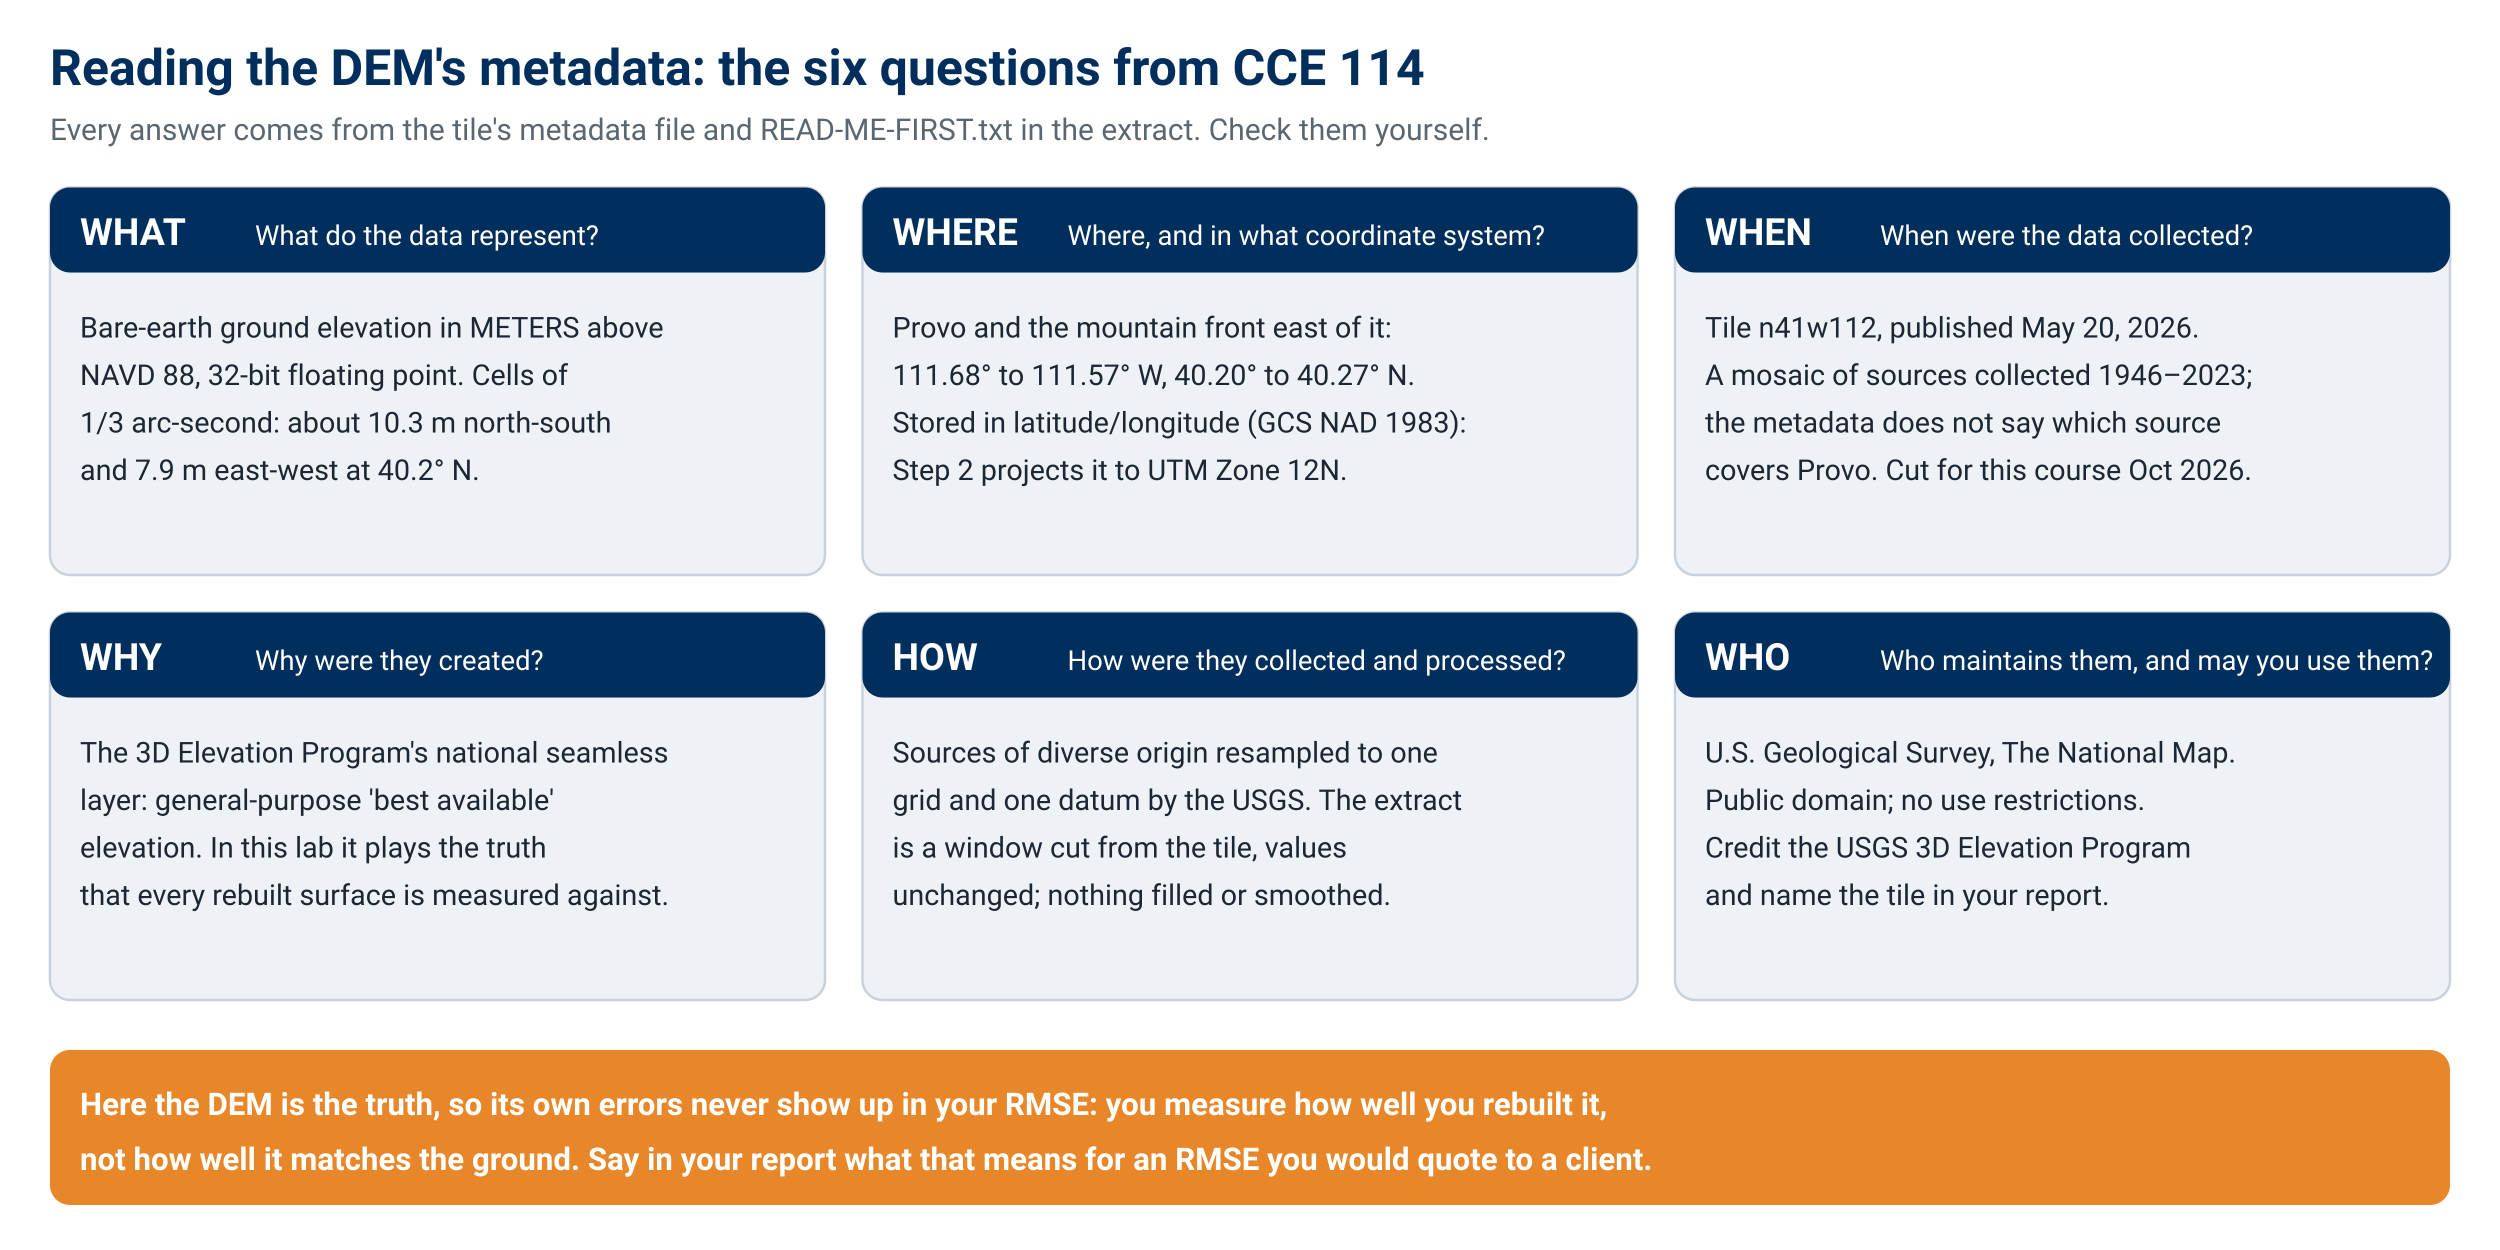
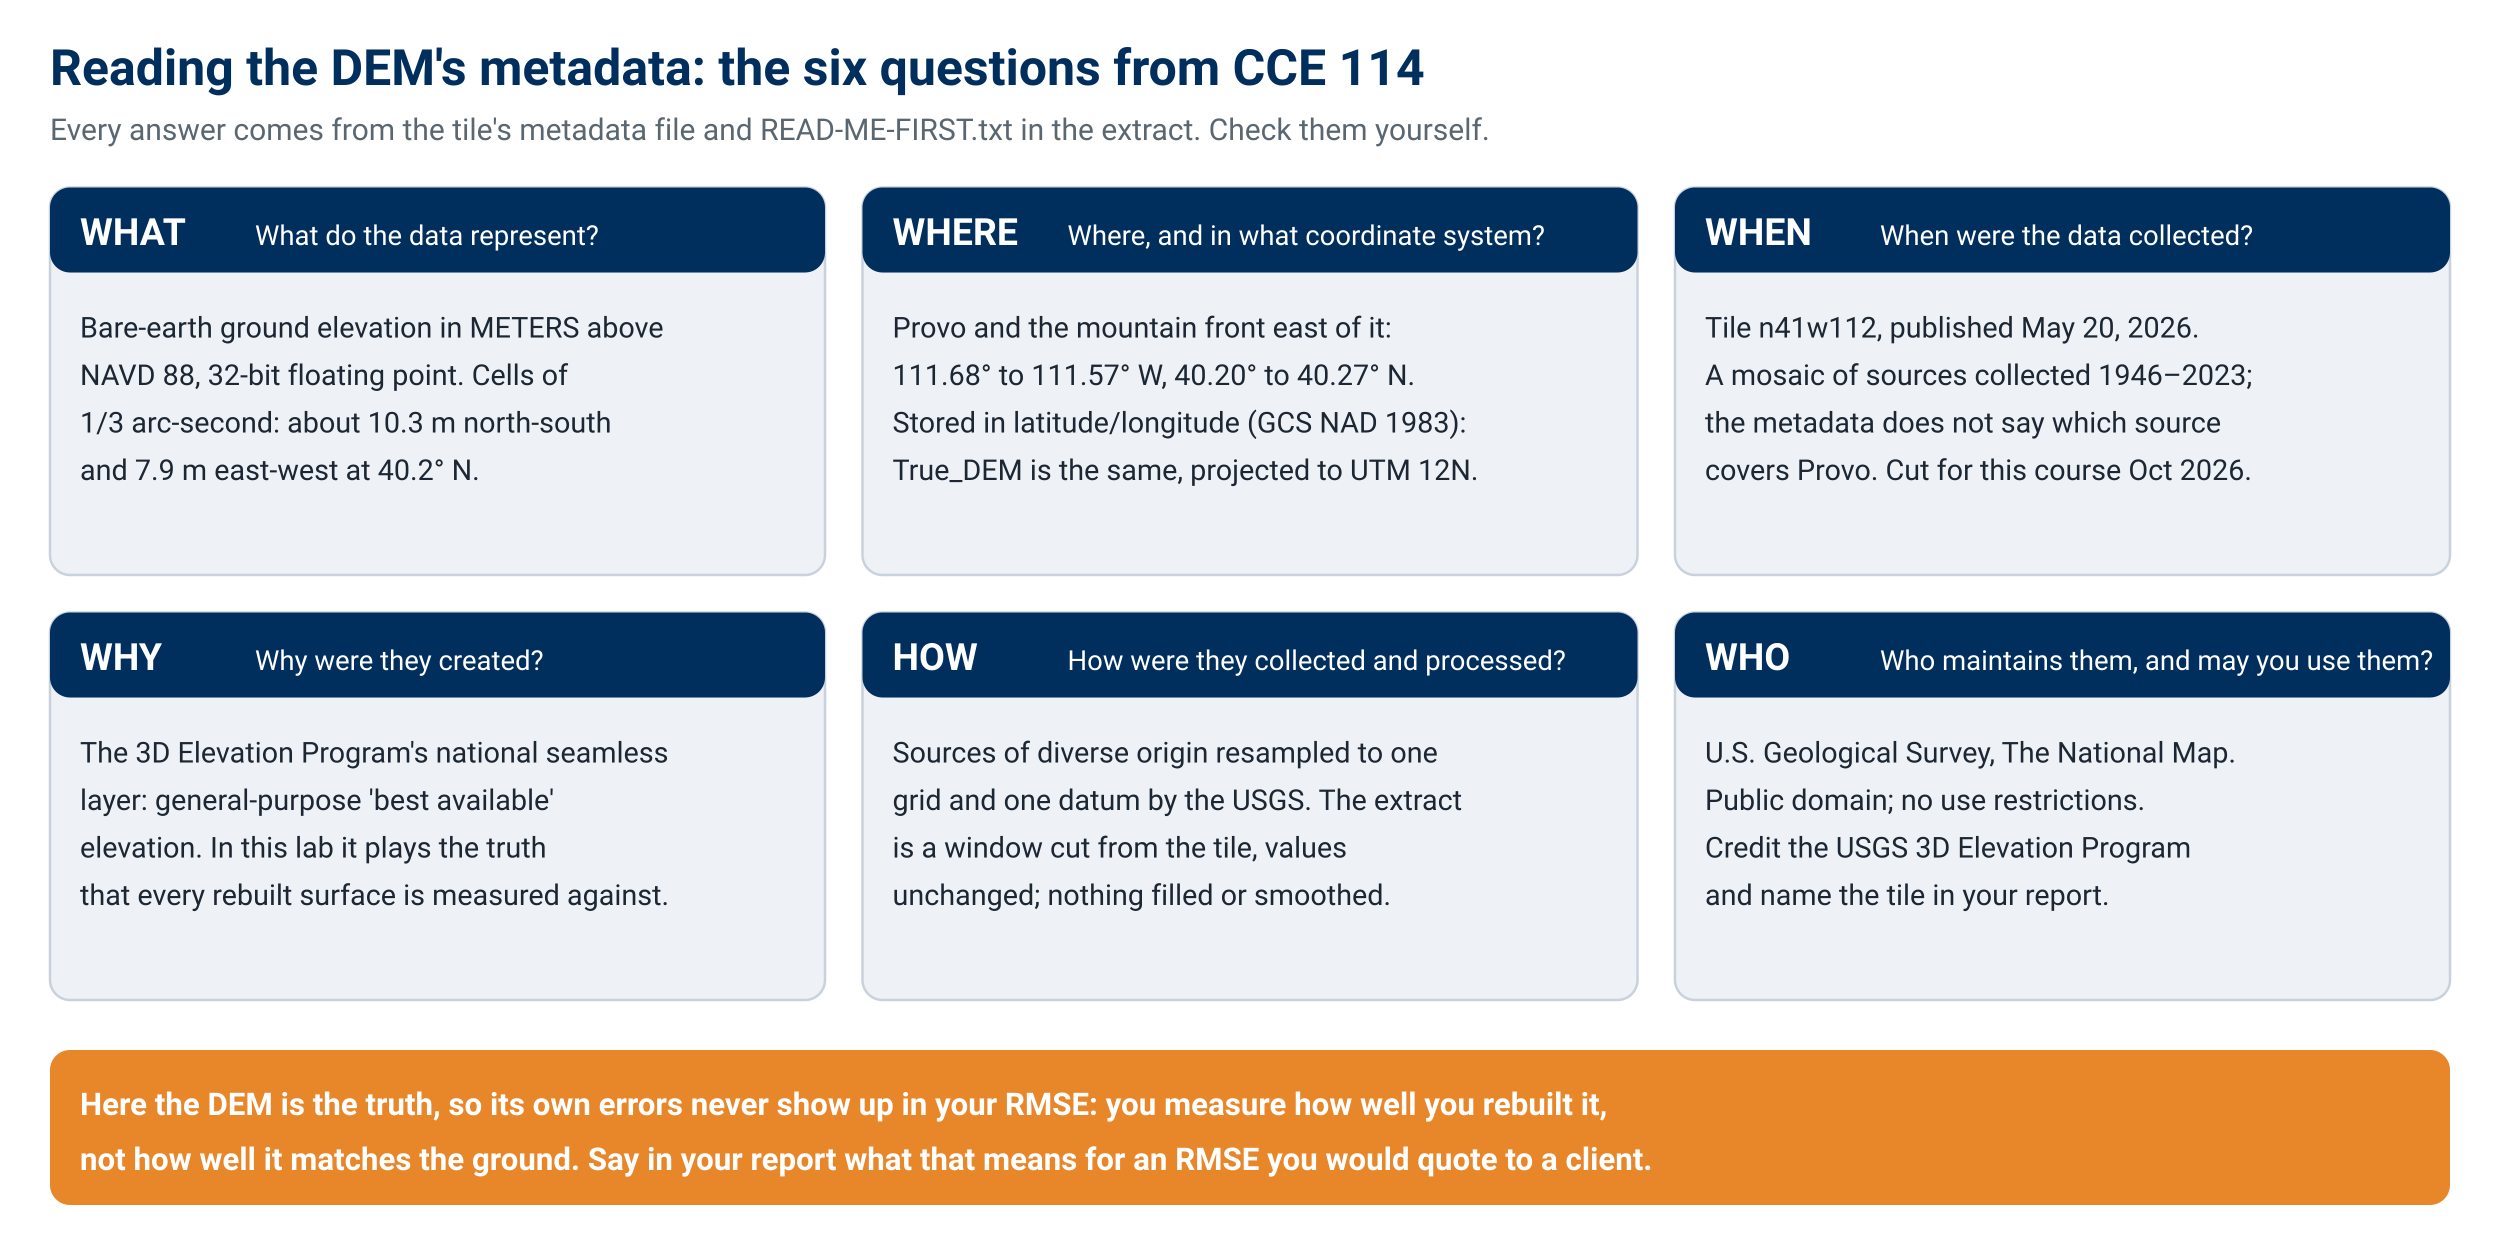
<svg xmlns="http://www.w3.org/2000/svg" viewBox="0 0 1000 500" width="1000" height="500" role="img" aria-label="The six metadata questions applied to the Y Mountain DEM">
  <rect width="1000" height="500" fill="white" />
  <text x="20" y="34" font-size="20" font-weight="bold" fill="#002e5d" text-anchor="start" font-family="Segoe UI, Roboto, Helvetica, Arial, sans-serif">Reading the DEM's metadata: the six questions from CCE 114</text>
  <text x="20" y="56" font-size="12" font-weight="normal" fill="#5b6770" text-anchor="start" font-family="Segoe UI, Roboto, Helvetica, Arial, sans-serif">Every answer comes from the tile's metadata file and READ-ME-FIRST.txt in the extract. Check them yourself.</text>
  <rect x="20" y="75" width="310" height="155" rx="8" fill="#eef2f6" stroke="#c9d2dc" />
  <rect x="20" y="75" width="310" height="34" rx="8" fill="#002e5d" />
  <text x="32" y="98" font-size="15" font-weight="bold" fill="white" text-anchor="start" font-family="Segoe UI, Roboto, Helvetica, Arial, sans-serif">WHAT</text>
  <text x="102" y="98" font-size="11" font-weight="normal" fill="white" text-anchor="start" font-family="Segoe UI, Roboto, Helvetica, Arial, sans-serif">What do the data represent?</text>
  <text x="32" y="135" font-size="11.5" font-weight="normal" fill="#1c2733" text-anchor="start" font-family="Segoe UI, Roboto, Helvetica, Arial, sans-serif">Bare-earth ground elevation in METERS above</text>
  <text x="32" y="154" font-size="11.5" font-weight="normal" fill="#1c2733" text-anchor="start" font-family="Segoe UI, Roboto, Helvetica, Arial, sans-serif">NAVD 88, 32-bit floating point. Cells of</text>
  <text x="32" y="173" font-size="11.5" font-weight="normal" fill="#1c2733" text-anchor="start" font-family="Segoe UI, Roboto, Helvetica, Arial, sans-serif">1/3 arc-second: about 10.3 m north-south</text>
  <text x="32" y="192" font-size="11.5" font-weight="normal" fill="#1c2733" text-anchor="start" font-family="Segoe UI, Roboto, Helvetica, Arial, sans-serif">and 7.9 m east-west at 40.2° N.</text>
  <rect x="345" y="75" width="310" height="155" rx="8" fill="#eef2f6" stroke="#c9d2dc" />
  <rect x="345" y="75" width="310" height="34" rx="8" fill="#002e5d" />
  <text x="357" y="98" font-size="15" font-weight="bold" fill="white" text-anchor="start" font-family="Segoe UI, Roboto, Helvetica, Arial, sans-serif">WHERE</text>
  <text x="427" y="98" font-size="11" font-weight="normal" fill="white" text-anchor="start" font-family="Segoe UI, Roboto, Helvetica, Arial, sans-serif">Where, and in what coordinate system?</text>
  <text x="357" y="135" font-size="11.5" font-weight="normal" fill="#1c2733" text-anchor="start" font-family="Segoe UI, Roboto, Helvetica, Arial, sans-serif">Provo and the mountain front east of it:</text>
  <text x="357" y="154" font-size="11.5" font-weight="normal" fill="#1c2733" text-anchor="start" font-family="Segoe UI, Roboto, Helvetica, Arial, sans-serif">111.68° to 111.57° W, 40.20° to 40.27° N.</text>
  <text x="357" y="173" font-size="11.5" font-weight="normal" fill="#1c2733" text-anchor="start" font-family="Segoe UI, Roboto, Helvetica, Arial, sans-serif">Stored in latitude/longitude (GCS NAD 1983):</text>
-   <text x="357" y="192" font-size="11.5" font-weight="normal" fill="#1c2733" text-anchor="start" font-family="Segoe UI, Roboto, Helvetica, Arial, sans-serif">Step 2 projects it to UTM Zone 12N.</text>
+   <text x="357" y="192" font-size="11.5" font-weight="normal" fill="#1c2733" text-anchor="start" font-family="Segoe UI, Roboto, Helvetica, Arial, sans-serif">True_DEM is the same, projected to UTM 12N.</text>
  <rect x="670" y="75" width="310" height="155" rx="8" fill="#eef2f6" stroke="#c9d2dc" />
  <rect x="670" y="75" width="310" height="34" rx="8" fill="#002e5d" />
  <text x="682" y="98" font-size="15" font-weight="bold" fill="white" text-anchor="start" font-family="Segoe UI, Roboto, Helvetica, Arial, sans-serif">WHEN</text>
  <text x="752" y="98" font-size="11" font-weight="normal" fill="white" text-anchor="start" font-family="Segoe UI, Roboto, Helvetica, Arial, sans-serif">When were the data collected?</text>
  <text x="682" y="135" font-size="11.5" font-weight="normal" fill="#1c2733" text-anchor="start" font-family="Segoe UI, Roboto, Helvetica, Arial, sans-serif">Tile n41w112, published May 20, 2026.</text>
  <text x="682" y="154" font-size="11.5" font-weight="normal" fill="#1c2733" text-anchor="start" font-family="Segoe UI, Roboto, Helvetica, Arial, sans-serif">A mosaic of sources collected 1946–2023;</text>
  <text x="682" y="173" font-size="11.5" font-weight="normal" fill="#1c2733" text-anchor="start" font-family="Segoe UI, Roboto, Helvetica, Arial, sans-serif">the metadata does not say which source</text>
  <text x="682" y="192" font-size="11.5" font-weight="normal" fill="#1c2733" text-anchor="start" font-family="Segoe UI, Roboto, Helvetica, Arial, sans-serif">covers Provo. Cut for this course Oct 2026.</text>
  <rect x="20" y="245" width="310" height="155" rx="8" fill="#eef2f6" stroke="#c9d2dc" />
  <rect x="20" y="245" width="310" height="34" rx="8" fill="#002e5d" />
  <text x="32" y="268" font-size="15" font-weight="bold" fill="white" text-anchor="start" font-family="Segoe UI, Roboto, Helvetica, Arial, sans-serif">WHY</text>
  <text x="102" y="268" font-size="11" font-weight="normal" fill="white" text-anchor="start" font-family="Segoe UI, Roboto, Helvetica, Arial, sans-serif">Why were they created?</text>
  <text x="32" y="305" font-size="11.5" font-weight="normal" fill="#1c2733" text-anchor="start" font-family="Segoe UI, Roboto, Helvetica, Arial, sans-serif">The 3D Elevation Program's national seamless</text>
  <text x="32" y="324" font-size="11.5" font-weight="normal" fill="#1c2733" text-anchor="start" font-family="Segoe UI, Roboto, Helvetica, Arial, sans-serif">layer: general-purpose 'best available'</text>
  <text x="32" y="343" font-size="11.5" font-weight="normal" fill="#1c2733" text-anchor="start" font-family="Segoe UI, Roboto, Helvetica, Arial, sans-serif">elevation. In this lab it plays the truth</text>
  <text x="32" y="362" font-size="11.5" font-weight="normal" fill="#1c2733" text-anchor="start" font-family="Segoe UI, Roboto, Helvetica, Arial, sans-serif">that every rebuilt surface is measured against.</text>
  <rect x="345" y="245" width="310" height="155" rx="8" fill="#eef2f6" stroke="#c9d2dc" />
  <rect x="345" y="245" width="310" height="34" rx="8" fill="#002e5d" />
  <text x="357" y="268" font-size="15" font-weight="bold" fill="white" text-anchor="start" font-family="Segoe UI, Roboto, Helvetica, Arial, sans-serif">HOW</text>
  <text x="427" y="268" font-size="11" font-weight="normal" fill="white" text-anchor="start" font-family="Segoe UI, Roboto, Helvetica, Arial, sans-serif">How were they collected and processed?</text>
  <text x="357" y="305" font-size="11.5" font-weight="normal" fill="#1c2733" text-anchor="start" font-family="Segoe UI, Roboto, Helvetica, Arial, sans-serif">Sources of diverse origin resampled to one</text>
  <text x="357" y="324" font-size="11.5" font-weight="normal" fill="#1c2733" text-anchor="start" font-family="Segoe UI, Roboto, Helvetica, Arial, sans-serif">grid and one datum by the USGS. The extract</text>
  <text x="357" y="343" font-size="11.5" font-weight="normal" fill="#1c2733" text-anchor="start" font-family="Segoe UI, Roboto, Helvetica, Arial, sans-serif">is a window cut from the tile, values</text>
  <text x="357" y="362" font-size="11.5" font-weight="normal" fill="#1c2733" text-anchor="start" font-family="Segoe UI, Roboto, Helvetica, Arial, sans-serif">unchanged; nothing filled or smoothed.</text>
  <rect x="670" y="245" width="310" height="155" rx="8" fill="#eef2f6" stroke="#c9d2dc" />
  <rect x="670" y="245" width="310" height="34" rx="8" fill="#002e5d" />
  <text x="682" y="268" font-size="15" font-weight="bold" fill="white" text-anchor="start" font-family="Segoe UI, Roboto, Helvetica, Arial, sans-serif">WHO</text>
  <text x="752" y="268" font-size="11" font-weight="normal" fill="white" text-anchor="start" font-family="Segoe UI, Roboto, Helvetica, Arial, sans-serif">Who maintains them, and may you use them?</text>
  <text x="682" y="305" font-size="11.5" font-weight="normal" fill="#1c2733" text-anchor="start" font-family="Segoe UI, Roboto, Helvetica, Arial, sans-serif">U.S. Geological Survey, The National Map.</text>
  <text x="682" y="324" font-size="11.5" font-weight="normal" fill="#1c2733" text-anchor="start" font-family="Segoe UI, Roboto, Helvetica, Arial, sans-serif">Public domain; no use restrictions.</text>
  <text x="682" y="343" font-size="11.5" font-weight="normal" fill="#1c2733" text-anchor="start" font-family="Segoe UI, Roboto, Helvetica, Arial, sans-serif">Credit the USGS 3D Elevation Program</text>
  <text x="682" y="362" font-size="11.5" font-weight="normal" fill="#1c2733" text-anchor="start" font-family="Segoe UI, Roboto, Helvetica, Arial, sans-serif">and name the tile in your report.</text>
  <rect x="20" y="420" width="960" height="62" rx="8" fill="#e8862a" />
  <text x="32" y="446" font-size="12.5" font-weight="bold" fill="white" text-anchor="start" font-family="Segoe UI, Roboto, Helvetica, Arial, sans-serif">Here the DEM is the truth, so its own errors never show up in your RMSE: you measure how well you rebuilt it,</text>
  <text x="32" y="468" font-size="12.5" font-weight="bold" fill="white" text-anchor="start" font-family="Segoe UI, Roboto, Helvetica, Arial, sans-serif">not how well it matches the ground. Say in your report what that means for an RMSE you would quote to a client.</text>
</svg>
